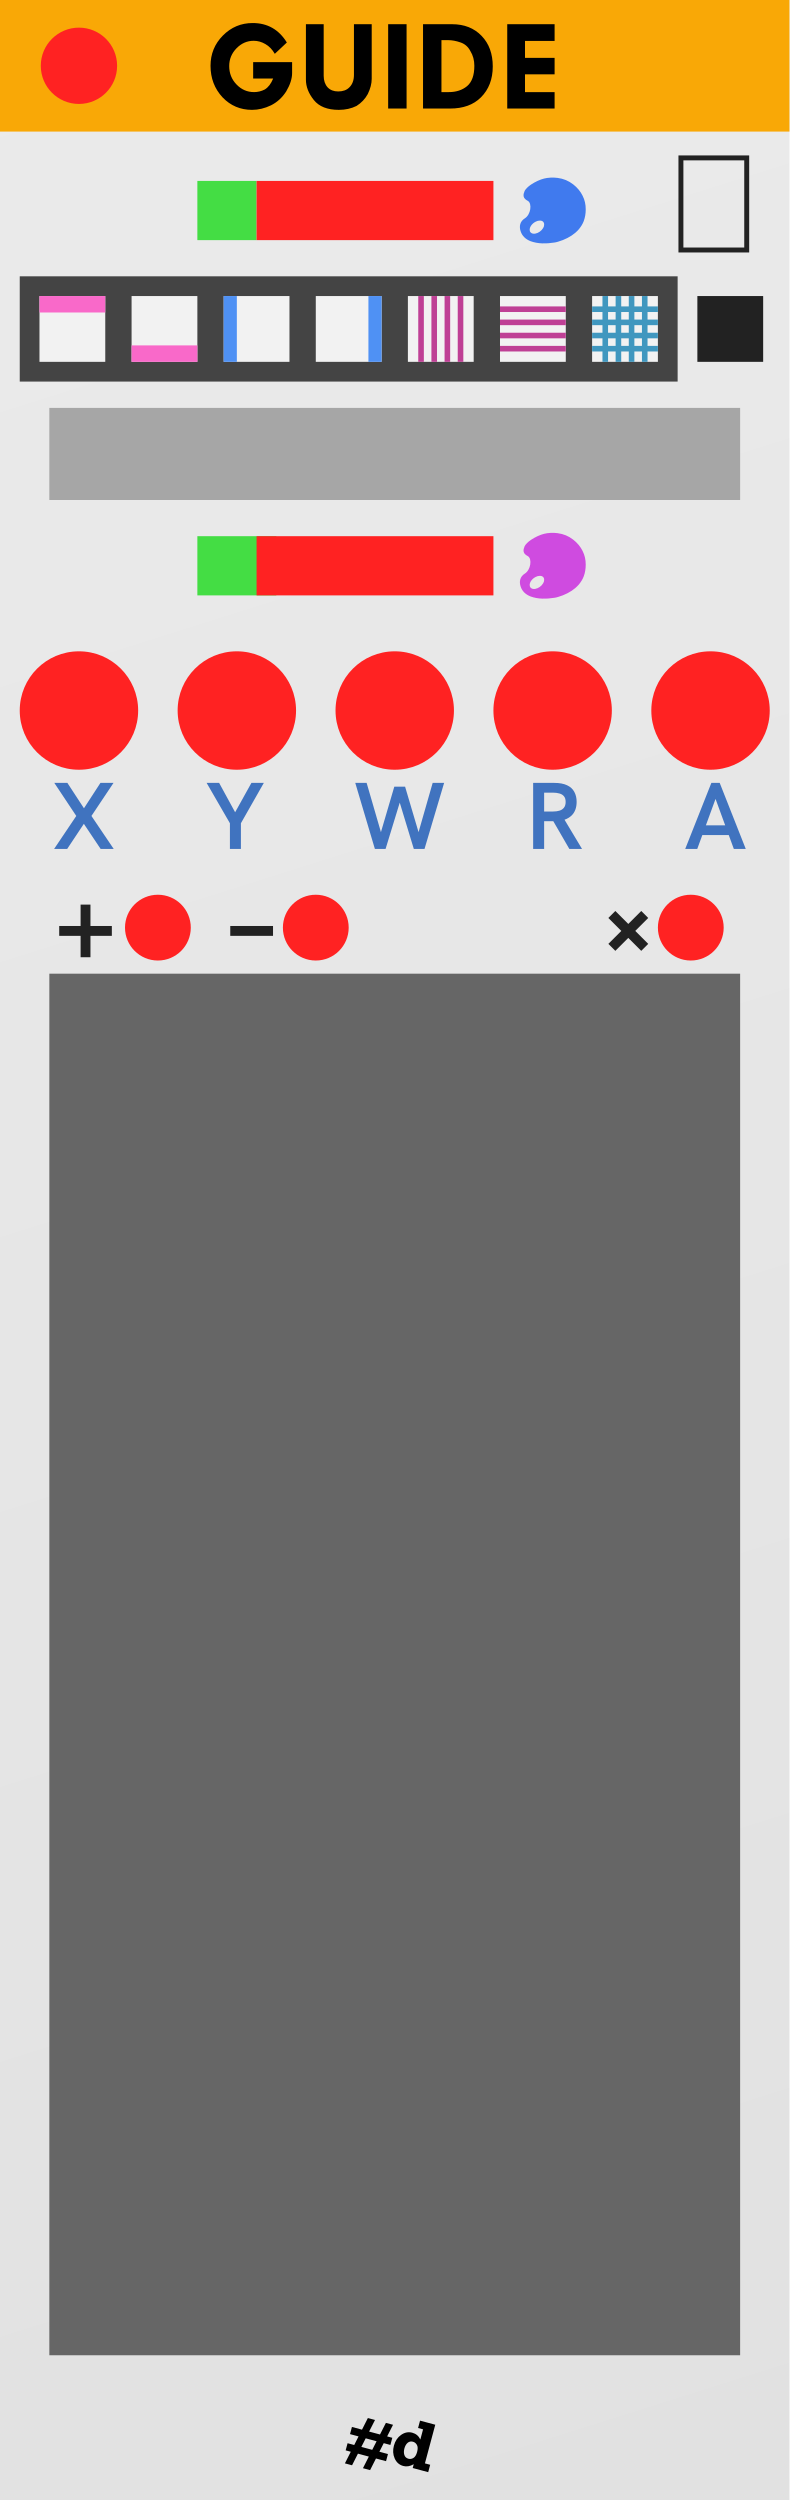
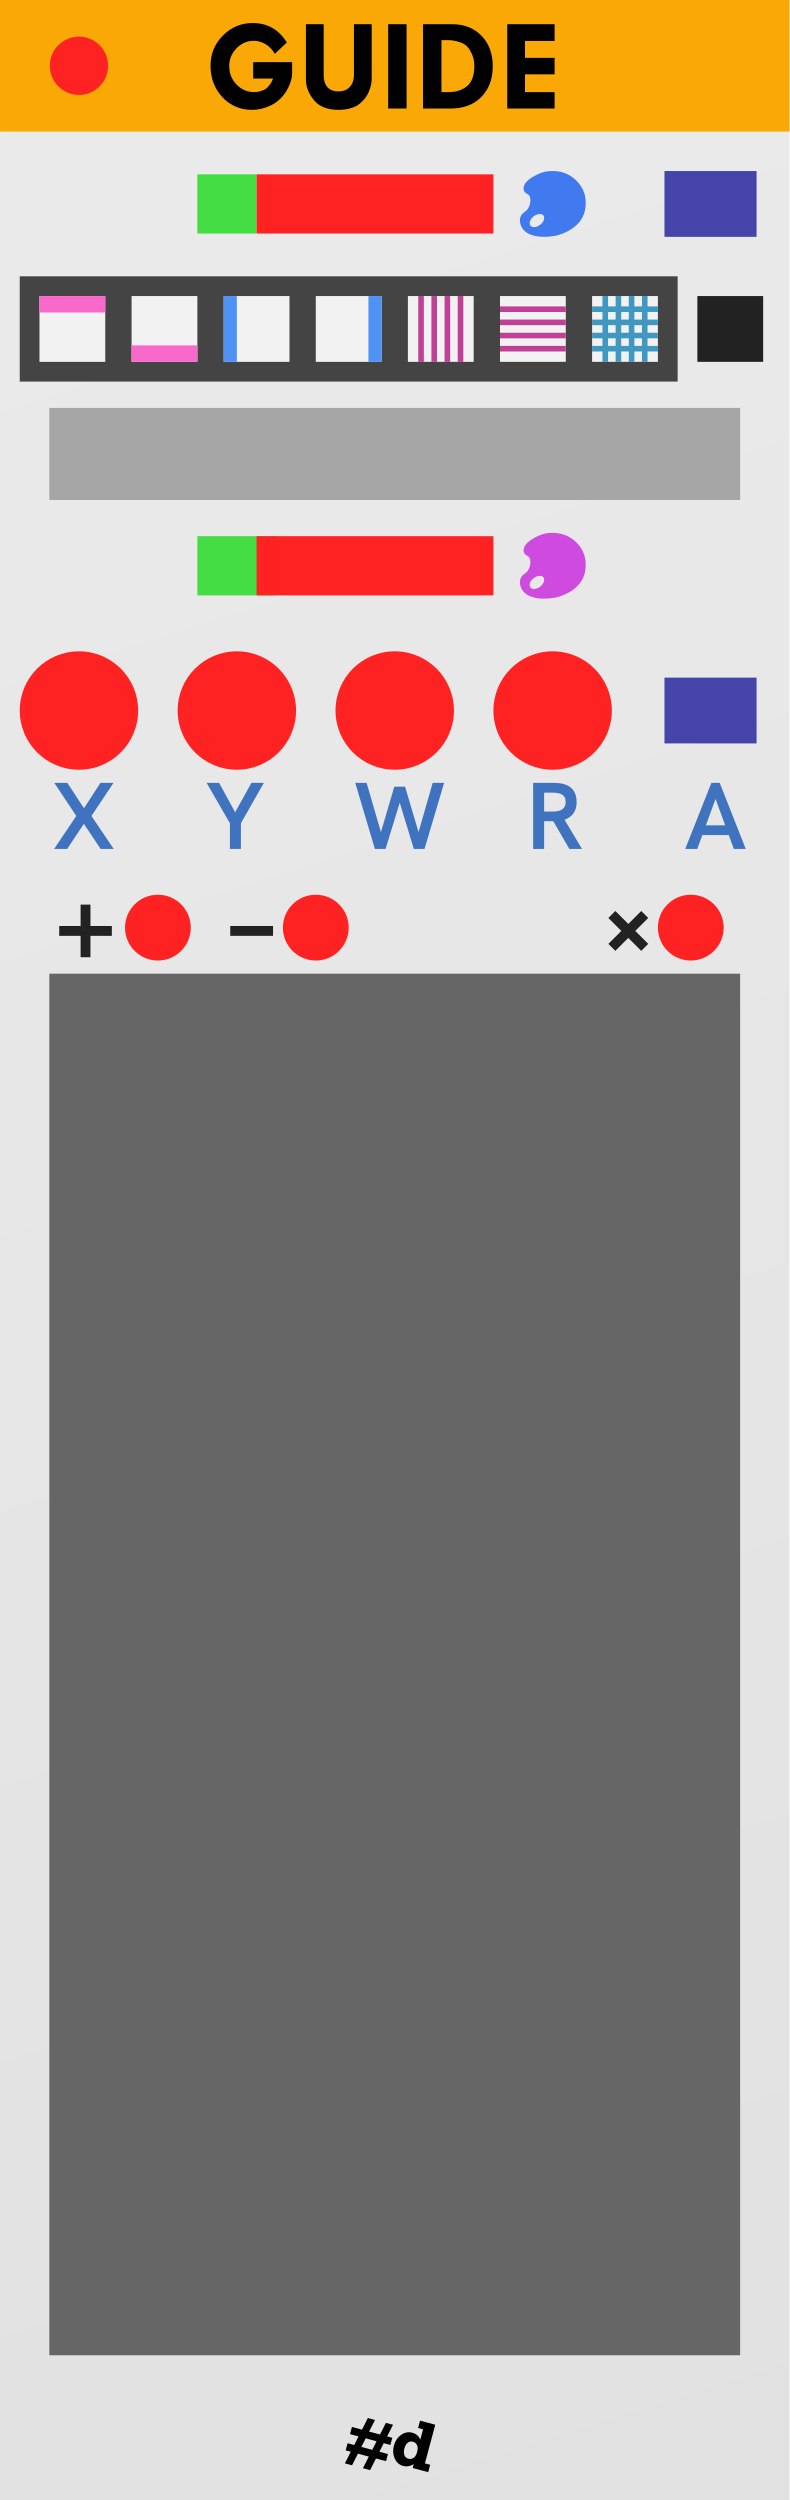
<svg xmlns="http://www.w3.org/2000/svg" width="120" height="380" viewBox="0 0 120 380" version="1.1">
  <linearGradient id="pg" y2="100%" gradientUnits="userSpaceOnUse">
    <stop offset="0" stop-color="#ebebeb" />
    <stop offset="1" stop-color="#e1e1e1" />
  </linearGradient>
  <rect id="panel" width="100%" height="100%" fill="url(#pg)" />
  <rect id="mast" width="100%" height="20" fill="#f9a806" />
  <path id="guide--title" transform="translate(32,3.5)" d="M 11.6,2.96 9.77,4.68 Q 9.19,3.68 8.34,3.2 7.49,2.7 6.56,2.7 q -1.5,0 -2.61,1.14 -1.11,1.14 -1.11,2.7 0,1.65 1.11,2.8 1.11,1.16 2.67,1.16 0.85,0 1.63,-0.4 Q 9.04,9.62 9.52,8.44 H 6.48 V 5.94 H 12.4 V 7.6 q 0,1.28 -0.9,2.8 -0.9,1.4 -2.29,2.1 -1.44,0.7 -2.9,0.7 -2.66,0 -4.48,-1.9 Q -2.97e-4,9.33 -2.97e-4,6.5 -2.97e-4,3.81 1.87,1.91 3.76,0.002 6.41,0.002 q 3.37,0 5.19,2.958 z m 2.9,-2.782 h 2.7 V 8.02 q 0,1.09 0.6,1.76 0.6,0.62 1.6,0.62 1.1,0 1.7,-0.62 0.7,-0.68 0.7,-1.9 V 0.178 h 2.7 V 8.48 q 0,1.09 -0.6,2.32 -0.6,1.1 -1.7,1.8 -1.2,0.6 -2.7,0.6 -2.6,0 -3.8,-1.5 -1.2,-1.5 -1.2,-3.08 z m 12.5,0 h 2.8 V 13 H 27 Z m 5.3,0 h 4.4 q 2.8,0 4.5,1.772 1.7,1.76 1.7,4.65 0,2.9 -1.8,4.7 Q 39.4,13 36.4,13 H 32.3 Z M 35.1,2.6 v 7.9 h 1.1 Q 37.9,10.5 39,9.59 40.1,8.66 40.1,6.5 40.1,5.24 39.5,4.27 39,3.29 38,2.95 37,2.6 36.1,2.6 Z m 10,-2.422 h 7.2 V 2.72 H 47.8 V 5.3 h 4.5 v 2.5 h -4.5 v 2.7 h 4.5 V 13 h -7.2 z" />
-   <circle id="k:on-light" fill="#f22" cx="12" cy="10" r="5.8" />
-   <g transform="translate(30,26)">
+   <circle id="k:on-light" fill="#f22" cx="12" cy="10" r="4.43" />
+   <g transform="translate(30,25)">
    <rect id="k:panel-solid" x="0" y="1.5" width="9" height="9" fill="#4d4" />
    <rect id="k:panel-swatch" x="9" y="1.5" width="36" height="9" fill="#f22" />
    <path id="k:pick-panel" transform="translate(48,0)" fill="#407aee" stroke="#80808000" stroke-width=".25" d="m 4.5,11 c -0.74,-0.03 -1.3,-0.14 -1.86,-0.34 -0.76,-0.3 -1.28,-0.81 -1.5,-1.5 -0.25,-0.74 -0.12,-1.5 0.63,-1.97 0.92,-0.57 1.13,-2.27 0.47,-2.65 -0.34,-0.19 -0.57,-0.37 -0.64,-0.66 -0.03,-0.1 -0.03,-0.31 0,-0.43 0.03,-0.13 0.1,-0.33 0.15,-0.44 0.08,-0.14 0.17,-0.27 0.36,-0.46 0.2,-0.2 0.35,-0.32 0.63,-0.51 0.62,-0.41 1.35,-0.75 1.96,-0.9 0.59,-0.15 1.37,-0.19 2.04,-0.1 0.92,0.12 1.67,0.43 2.39,0.99 0.62,0.48 1.11,1.07 1.43,1.73 0.33,0.66 0.47,1.31 0.47,2.08 0,0.66 -0.11,1.26 -0.31,1.79 -0.16,0.42 -0.41,0.82 -0.72,1.2 -0.11,0.13 -0.4,0.43 -0.55,0.55 -0.69,0.59 -1.62,1.07 -2.63,1.36 -0.23,0.07 -0.37,0.1 -0.59,0.13 -0.55,0.09 -1.21,0.14 -1.73,0.12 z m -1.14,-1.49 c 0.47,-0.08 0.95,-0.42 1.2,-0.85 0.1,-0.18 0.15,-0.32 0.15,-0.49 0.01,-0.21 -0.04,-0.34 -0.16,-0.47 -0.12,-0.12 -0.28,-0.17 -0.49,-0.17 -0.22,0 -0.39,0.04 -0.63,0.16 -0.54,0.27 -0.92,0.78 -0.92,1.23 0,0.19 0.05,0.31 0.16,0.42 0.16,0.16 0.4,0.22 0.7,0.17 z" />
  </g>
-   <rect id="k:pos-switch" x="103.5" y="24" width="10" height="14" fill="none" stroke="#222" stroke-width=".75" />
+   <rect id="k:pos-switch" x="101" y="26" width="14" height="10" fill="#44a" />
  <g transform="translate(0,42)" aria-label="templates">
    <rect id="template-box" fill="#444" x="3" y="0" width="100" height="16" />
    <g transform="translate(3,3)">
-       <g id="top">
-         <rect fill="#f2f2f2" x="3" y="0" width="10" height="10" />
+       <g>
+         <rect id="k:guide-top" fill="#f2f2f2" x="3" y="0" width="10" height="10" />
        <rect fill="#f969c9" x="3" y="0" width="10" height="2.5" />
      </g>
-       <g id="bottom">
-         <rect fill="#f2f2f2" x="17" y="0" width="10" height="10" />
+       <g>
+         <rect id="k:guide-bottom" fill="#f2f2f2" x="17" y="0" width="10" height="10" />
        <rect fill="#f969c9" x="17" y="7.5" width="10" height="2.5" />
      </g>
-       <g id="left">
-         <rect fill="#f2f2f2" x="31" y="0" width="10" height="10" />
+       <g>
+         <rect id="k:guide-left" fill="#f2f2f2" x="31" y="0" width="10" height="10" />
        <rect fill="#4f91f4" x="31" y="0" width="2" height="10" />
      </g>
-       <g id="right">
-         <rect fill="#f2f2f2" x="45" y="0" width="10" height="10" />
+       <g>
+         <rect id="k:guide-right" fill="#f2f2f2" x="45" y="0" width="10" height="10" />
        <rect fill="#4f91f4" x="53" y="0" width="2" height="10" />
      </g>
-       <g id="vert">
-         <rect fill="#f2f2f2" x="59" y="0" width="10" height="10" />
+       <g>
+         <rect id="k:guide-vert" fill="#f2f2f2" x="59" y="0" width="10" height="10" />
        <path fill="none" stroke="#bf4095" stroke-width="0.85" d="M61,0 v10 M63,0 v10 M65,0 v10 M67,0 v10" />
      </g>
-       <g id="horz">
-         <rect fill="#f2f2f2" x="73" y="0" width="10" height="10" />
+       <g>
+         <rect id="k:guide-horz" fill="#f2f2f2" x="73" y="0" width="10" height="10" />
        <path fill="none" stroke="#bf4095" stroke-width="0.85" d="M73,2 h10 M73,4 h10 M73,6 h10 M73,8 h10 " />
      </g>
-       <g id="grid">
-         <rect fill="#f2f2f2" x="87" y="0" width="10" height="10" />
+       <g>
+         <rect id="k:guide-grid" fill="#f2f2f2" x="87" y="0" width="10" height="10" />
        <path fill="none" stroke="#4097bf" stroke-width="0.85" d="M89,0 v10 M91,0 v10 M93,0 v10 M95,0 v10  M87,2h10 M87,4h10 M87,6h10 M87,8h10" />
      </g>
      <rect id="k:template-menu" fill="#222" x="103" y="0" width="10" height="10" />
    </g>
  </g>
  <rect id="k:name-edit" fill="#a6a6a6" x="7.5" y="62" width="105" height="14" />
  <g transform="translate(30,80)">
    <rect id="k:guide-solid" x="0" y="1.5" width="12" height="9" fill="#4d4" />
    <rect id="k:guide-swatch" x="9" y="1.5" width="36" height="9" fill="#f22" />
    <path id="k:pick-guide" transform="translate(48,0)" fill="#cf4be0" stroke="#80808000" stroke-width=".25" d="m 4.5,11 c -0.74,-0.03 -1.3,-0.14 -1.86,-0.34 -0.76,-0.3 -1.28,-0.81 -1.5,-1.5 -0.25,-0.74 -0.12,-1.5 0.63,-1.97 0.92,-0.57 1.13,-2.27 0.47,-2.65 -0.34,-0.19 -0.57,-0.37 -0.64,-0.66 -0.03,-0.1 -0.03,-0.31 0,-0.43 0.03,-0.13 0.1,-0.33 0.15,-0.44 0.08,-0.14 0.17,-0.27 0.36,-0.46 0.2,-0.2 0.35,-0.32 0.63,-0.51 0.62,-0.41 1.35,-0.75 1.96,-0.9 0.59,-0.15 1.37,-0.19 2.04,-0.1 0.92,0.12 1.67,0.43 2.39,0.99 0.62,0.48 1.11,1.07 1.43,1.73 0.33,0.66 0.47,1.31 0.47,2.08 0,0.66 -0.11,1.26 -0.31,1.79 -0.16,0.42 -0.41,0.82 -0.72,1.2 -0.11,0.13 -0.4,0.43 -0.55,0.55 -0.69,0.59 -1.62,1.07 -2.63,1.36 -0.23,0.07 -0.37,0.1 -0.59,0.13 -0.55,0.09 -1.21,0.14 -1.73,0.12 z m -1.14,-1.49 c 0.47,-0.08 0.95,-0.42 1.2,-0.85 0.1,-0.18 0.15,-0.32 0.15,-0.49 0.01,-0.21 -0.04,-0.34 -0.16,-0.47 -0.12,-0.12 -0.28,-0.17 -0.49,-0.17 -0.22,0 -0.39,0.04 -0.63,0.16 -0.54,0.27 -0.92,0.78 -0.92,1.23 0,0.19 0.05,0.31 0.16,0.42 0.16,0.16 0.4,0.22 0.7,0.17 z" />
  </g>
  <circle id="k:x" fill="#f22" cx="12" cy="108" r="9" />
  <circle id="k:y" fill="#f22" cx="36" cy="108" r="9" />
  <circle id="k:width" fill="#f22" cx="60" cy="108" r="9" />
  <circle id="k:repeat" fill="#f22" cx="84" cy="108" r="9" />
-   <circle id="k:angle" fill="#f22" cx="108" cy="108" r="9" />
+   <rect id="k:angle" fill="#44a" x="101" y="103" width="14" height="10" />
  <path id="X--label" transform="translate(6,119)" fill="hsl(216,50%,50%)" d="M 2.225,10.037 5.594,5.026 2.254,-2.0214844e-5 H 4.241 L 6.761,3.859 9.266,-2.0214844e-5 h 1.987 L 7.898,5.026 11.282,10.037 H 9.295 L 6.746,6.221 4.212,10.037 Z" />
  <path id="Y--label" transform="translate(29,119)" fill="hsl(216,50%,50%)" d="M 5.947,10.037 V 6.134 L 2.405,-2.0214844e-5 H 4.306 L 6.739,4.464 9.216,-2.0214844e-5 h 1.886 L 7.618,6.134 V 10.037 Z" />
  <path id="W--label" transform="translate(54,119)" fill="hsl(216,50%,50%)" d="M 2.981,10.037 0,-2.0214844e-5 H 1.728 L 3.902,7.488 5.933,0.576 H 7.574 L 9.619,7.488 11.765,-2.0214844e-5 h 1.742 L 10.526,10.037 H 8.899 L 6.624,2.549 H 6.898 L 4.608,10.037 Z" />
  <path id="R--label" transform="translate(78,119)" fill="hsl(216,50%,50%)" d="M 3.038,0 V 10.037 H 4.708 V 5.818 h 0.763 0.591 0.037 L 8.539,10.037 H 10.469 L 7.806,5.597 C 8.23,5.452 8.585,5.242 8.871,4.968 c 0.518,-0.499 0.777,-1.195 0.777,-2.088 0,-0.586 -0.12,-1.094 -0.36,-1.526 C 9.057,0.922 8.693,0.591 8.194,0.36 7.695,0.12 7.047,0 6.25,0 Z M 4.708,1.484 H 6.076 c 0.355,0 0.677,0.042 0.965,0.128 0.288,0.077 0.514,0.217 0.677,0.418 0.173,0.202 0.26,0.49 0.26,0.865 0,0.374 -0.087,0.666 -0.26,0.877 C 7.555,3.983 7.329,4.132 7.041,4.219 6.763,4.305 6.441,4.349 6.076,4.349 H 4.708 Z" />
  <path id="A--label" transform="translate(102,119)" fill="hsl(216,50%,50%)" d="M 6.127,0 2.153,10.037 H 3.982 L 4.751,7.935 h 4.022 L 9.541,10.037 h 1.814 L 7.394,0 Z M 6.762,2.433 8.229,6.451 H 5.294 Z" />
  <g transform="translate(0,6)">
    <path id="clear--slabel" transform="translate(93,133)" fill="none" stroke="#222" stroke-width="1.5" d="M0,0 L 5,5 M0,5 L 5,0" />
    <circle id="k:clear" cx="105" cy="135" r="5" fill="#f22" />
    <path id="add--slabel" transform="translate(9,131.5)" fill="none" stroke="#222" stroke-width="1.5" d="M0,4 h8 M4,0 v8" />
    <circle id="k:add" cx="24" cy="135" r="5" fill="#f22" />
    <path id="remove--slabel" transform="translate(35,131.5)" fill="none" stroke="#222" stroke-width="1.5" d="M0,4 h6.5" />
    <circle id="k:remove" cx="48" cy="135" r="5" fill="#f22" />
  </g>
  <rect id="k:guide-list" x="7.5" y="148" width="105" height="210" fill="#666" />
  <g id="logo" aria-label="#d (pachde logo)" fill="#000000" transform="translate(52,364)">
    <path d="M 3.023,5.309 3.916,3.543 5.003,3.834 4.104,5.599 5.759,6.042 6.658,4.277 7.74,4.567 6.846,6.334 7.631,6.544 7.34,7.631 6.328,7.36 5.666,8.665 6.969,9.014 6.678,10.1 5.148,9.691 4.255,11.457 3.168,11.166 4.062,9.4 2.407,8.956 1.513,10.723 0.426,10.431 1.32,8.665 0.540,8.456 0.831,7.369 1.843,7.64 2.5,6.334 1.202,5.986 1.493,4.899 Z M 5.242,7.068 3.587,6.625 2.924,7.93 4.58,8.374 Z M 13.387,10.647 l -0.301,1.122 -2.354,-0.631 0.155,-0.579 Q 10.064,11.035 9.304,10.831 8.394,10.587 7.993,9.687 7.593,8.787 7.874,7.736 8.160,6.669 8.969,6.104 9.78,5.534 10.665,5.771 11.516,6 11.892,6.807 L 12.306,5.262 11.547,5.058 11.847,3.937 14.161,4.557 12.587,10.433 Z M 11.402,8.697 Q 11.589,7.998 11.367,7.62 11.15,7.244 10.767,7.141 10.31,7.019 9.962,7.308 9.621,7.595 9.466,8.173 9.32,8.721 9.465,9.165 q 0.147,0.438 0.615,0.564 0.387,0.104 0.76,-0.12 0.379,-0.227 0.562,-0.912 z" />
  </g>
</svg>
